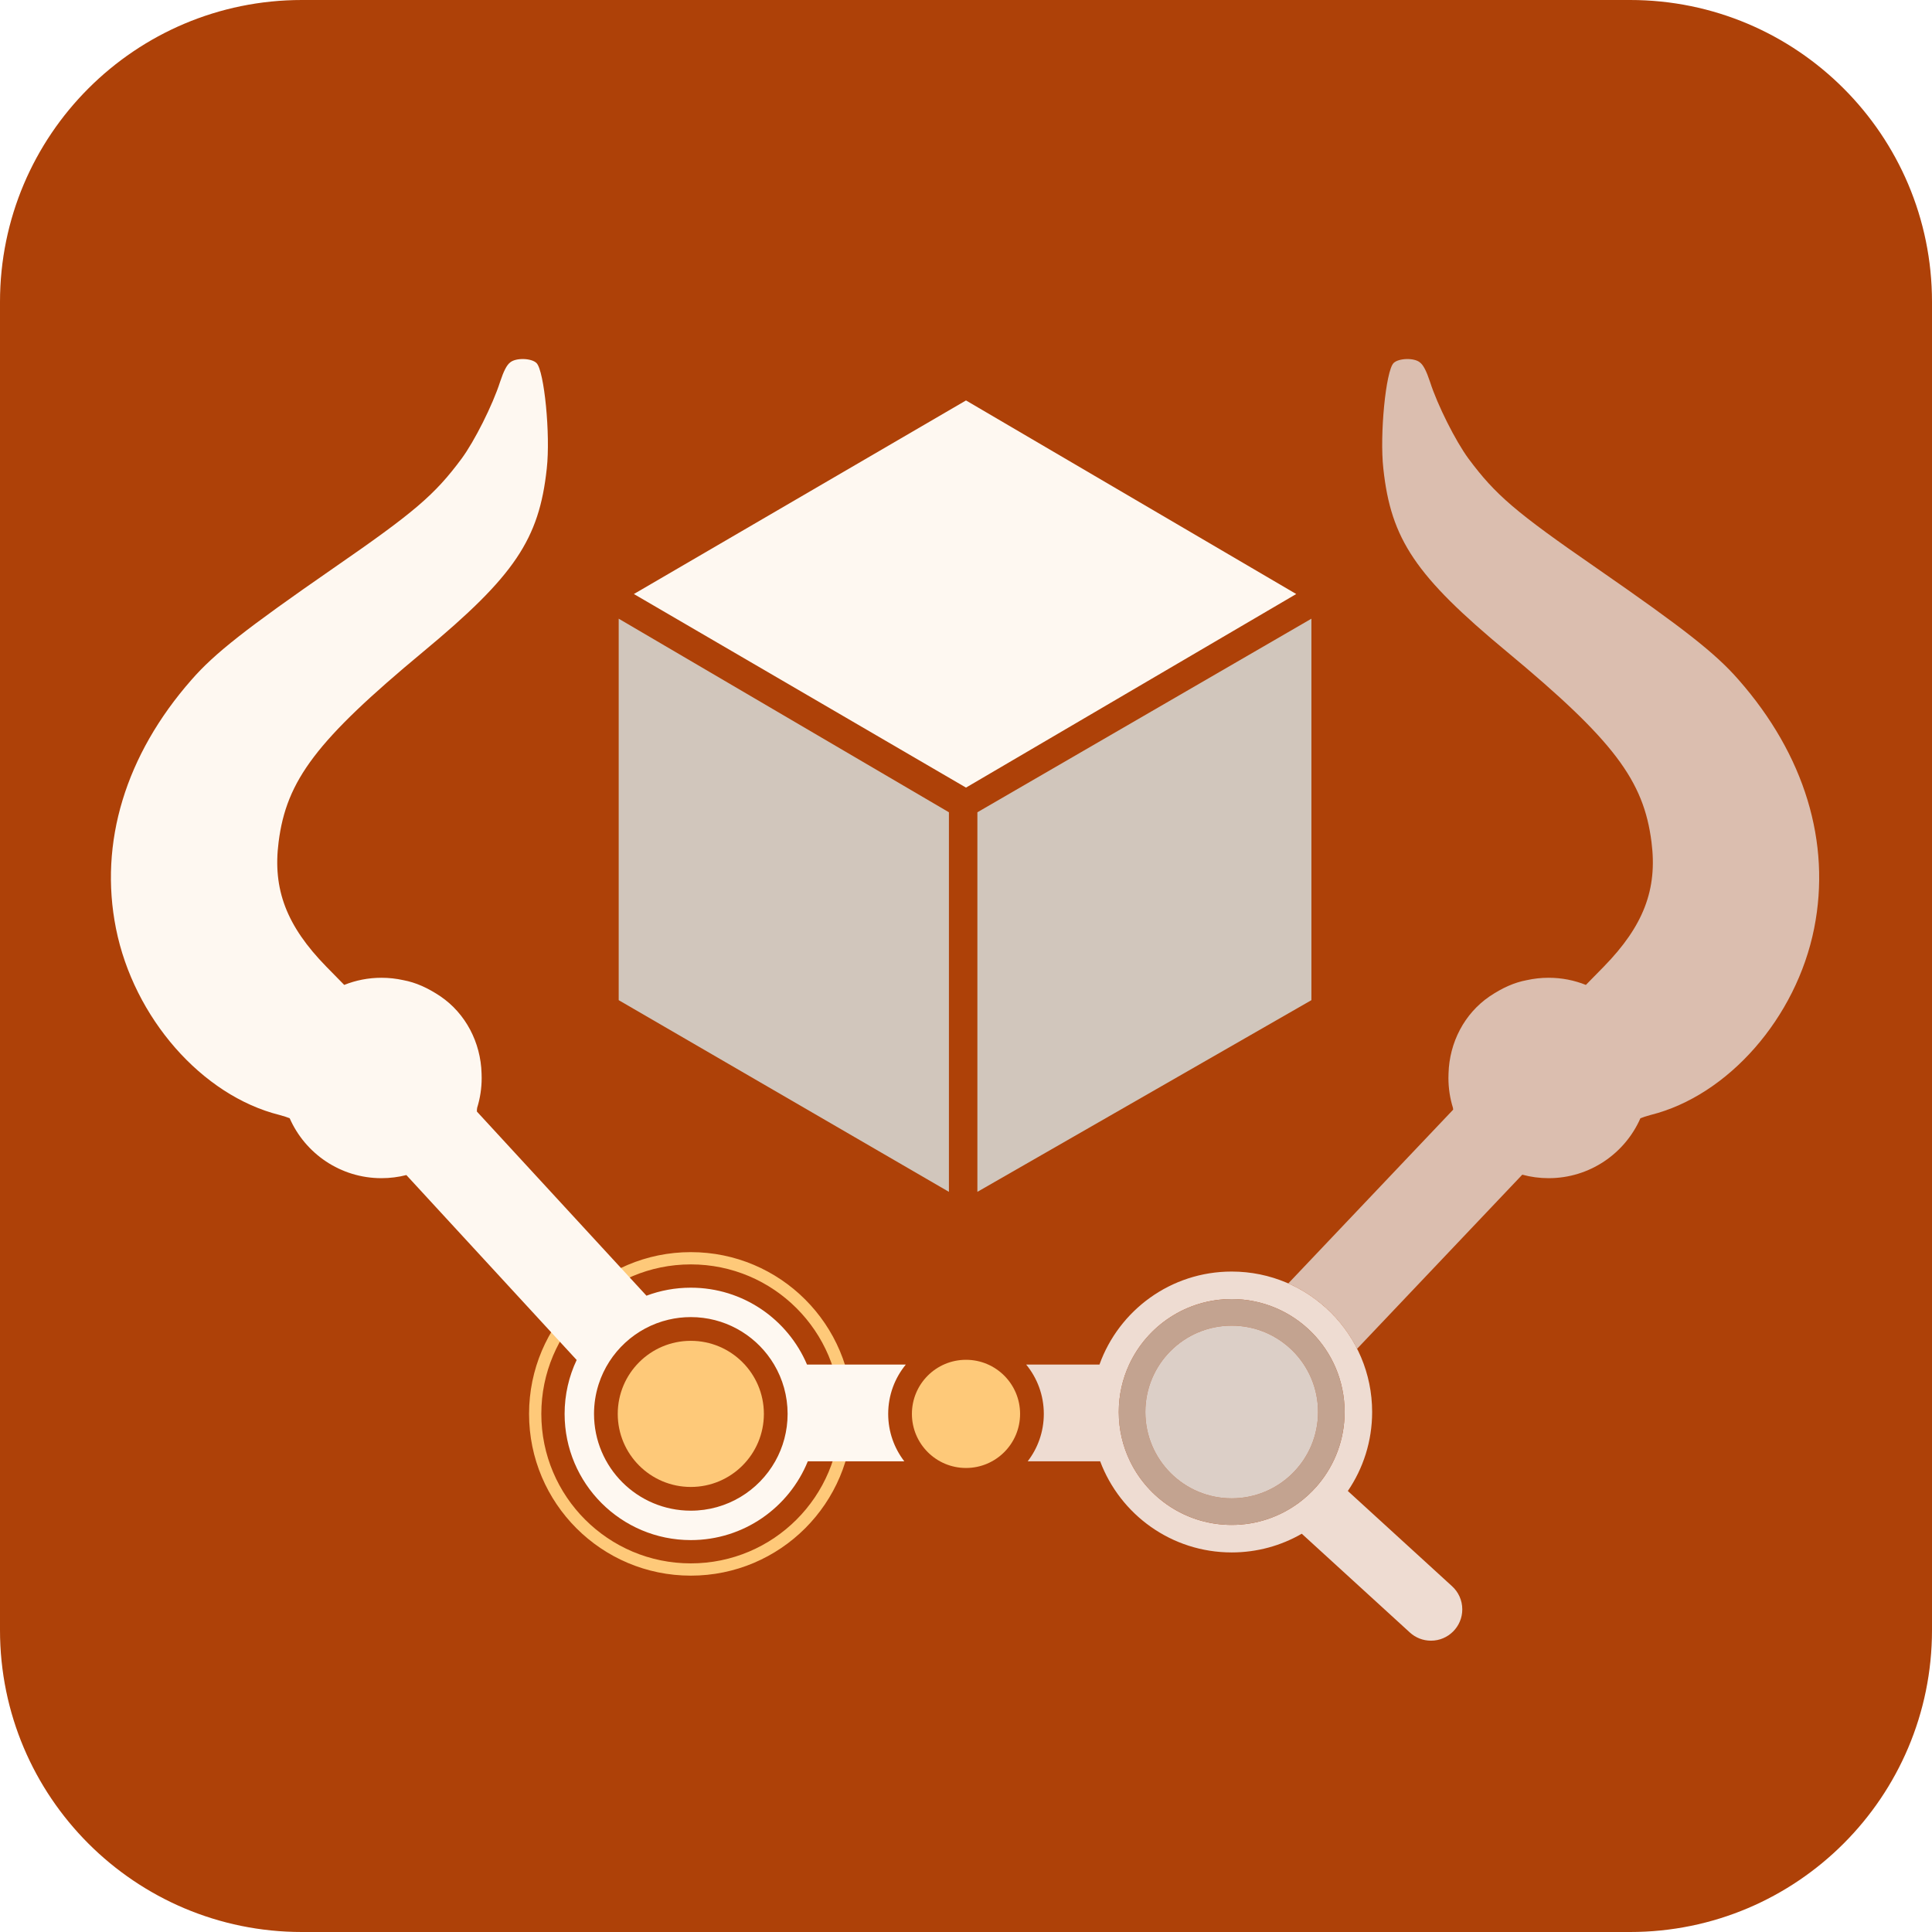
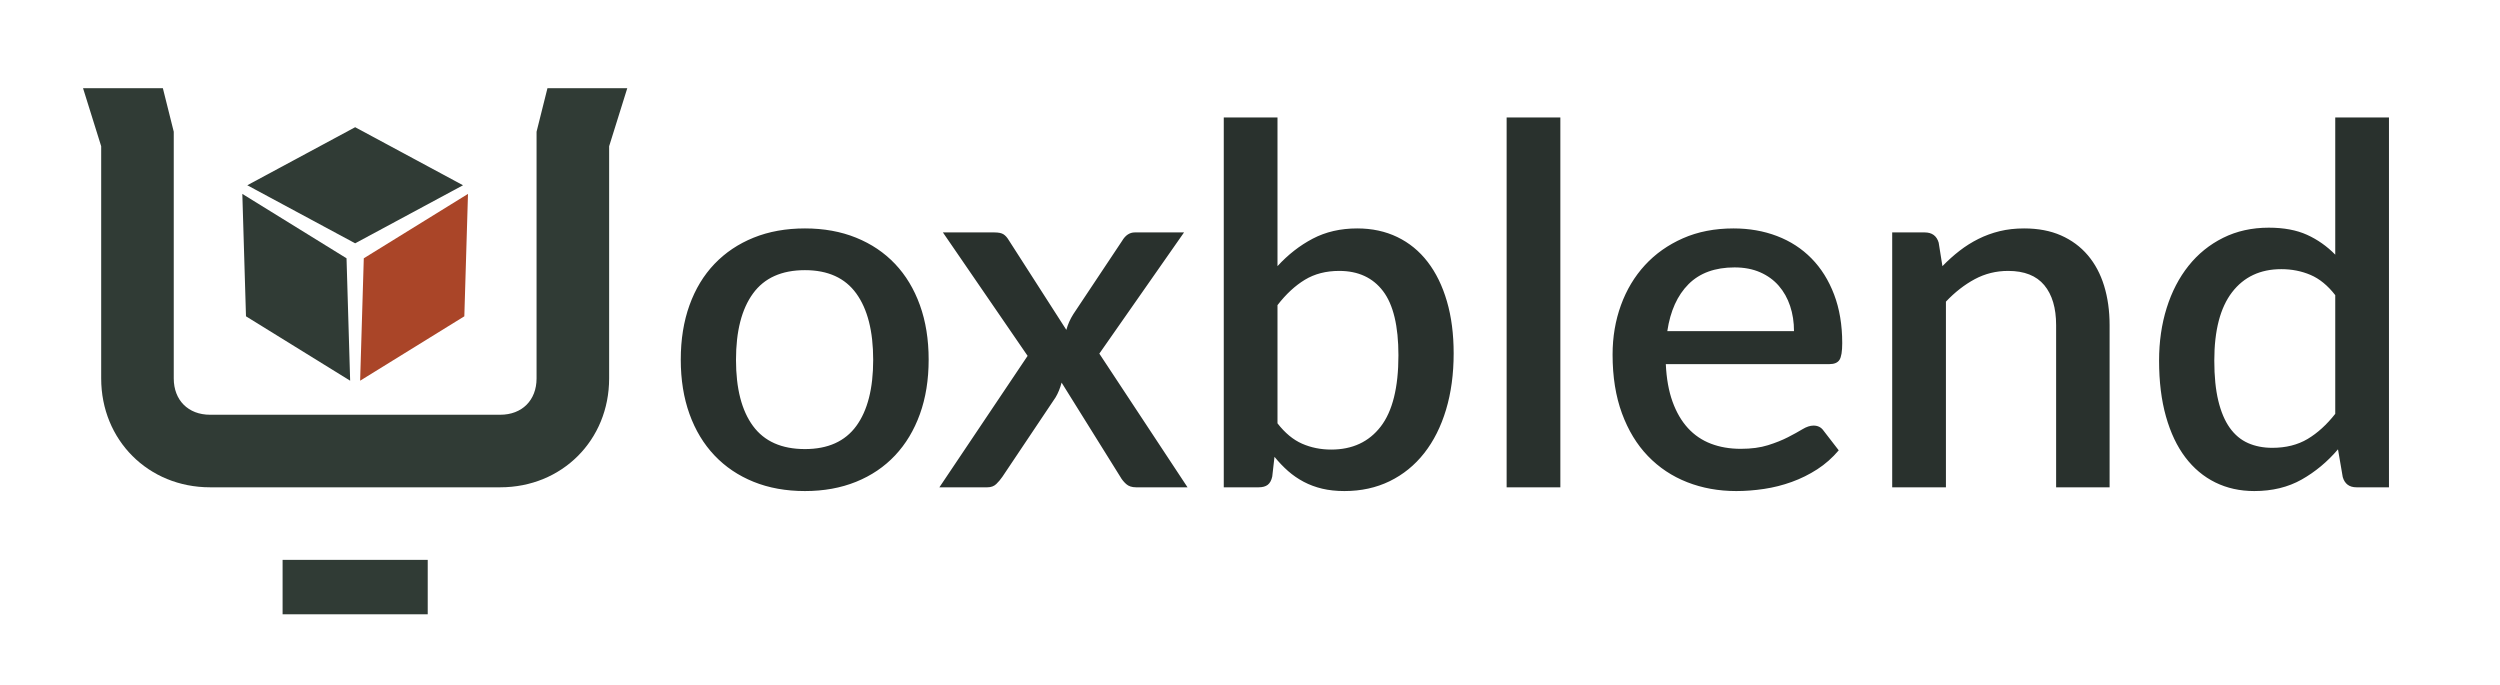
- <svg xmlns="http://www.w3.org/2000/svg" width="512" height="512" viewBox="0 0 512 512" role="img" aria-label="Oxblend">
-   <g id="tile">
-     <rect x="0" y="0" width="512" height="512" rx="80" fill="#ae4108" />
-   </g>
-   <g id="trace">
-     <circle cx="183.073" cy="374.695" r="41.242" fill="#fec979" fill-opacity="0" stroke="#fec979" stroke-width="3.25" />
-     <circle cx="183.073" cy="374.695" r="19.363" fill="#fec979" />
-     <circle cx="256.000" cy="374.695" r="14.334" fill="#fec979" />
-   </g>
-   <g id="horns">
-     <g id="chain">
-       <path fill="#fef8f1" d="M135.242 96.013C136.802 94.755 140.875 94.906 142.183 96.214C144.245 98.276 145.905 115.225 144.899 124.178C142.887 142.938 136.349 152.644 112.157 172.712C83.942 196.149 75.895 206.762 73.833 223.158C72.223 235.681 75.945 245.388 86.457 256.151L91.222 261.013C94.273 259.791 97.604 259.118 101.092 259.118C103.071 259.118 104.999 259.335 106.854 259.745C110.208 260.37 113.353 261.785 116.734 264.047C123.439 268.622 127.391 276.291 127.621 284.456C127.639 284.86 127.648 285.266 127.648 285.674C127.648 288.426 127.229 291.081 126.452 293.577C126.384 294.003 126.362 294.321 126.391 294.584L171.32 343.373C174.977 342 178.937 341.25 183.073 341.25C196.904 341.25 208.775 349.645 213.866 361.619H240.055C237.133 365.178 235.379 369.732 235.379 374.695C235.379 379.428 236.974 383.789 239.655 387.269H214.075C209.105 399.51 197.097 408.141 183.073 408.141C164.601 408.141 149.627 393.167 149.627 374.695C149.627 369.584 150.773 364.741 152.823 360.409L107.693 311.403C105.583 311.943 103.371 312.229 101.092 312.229C90.224 312.229 80.881 305.701 76.77 296.351C76.155 296.092 75.181 295.778 74.084 295.481C53.514 290.351 35.458 269.73 30.73 246.042C26.204 223.308 33.245 200.072 50.747 180.156C56.883 173.114 65.333 166.526 88.267 150.633C109.894 135.695 115.175 131.169 122.317 121.562C125.737 116.935 130.565 107.329 132.527 101.193C133.482 98.326 134.287 96.717 135.242 96.013ZM208.723 374.695C208.723 369.919 207.418 365.448 205.144 361.619C204.889 361.189 204.621 360.767 204.342 360.354C199.733 353.531 191.927 349.045 183.073 349.045C181.042 349.045 179.067 349.281 177.172 349.727C168.434 351.784 161.419 358.31 158.673 366.761C158.64 366.863 158.607 366.965 158.576 367.068C157.826 369.477 157.422 372.039 157.422 374.695C157.422 388.862 168.906 400.346 183.073 400.346C192.67 400.346 201.037 395.075 205.435 387.269C207.529 383.554 208.723 379.264 208.723 374.695Z" id="left-horn-node-link-trace-union" />
-     </g>
-   </g>
-   <g id="magnifier" fill-opacity=".85">
-     <path fill="#e3d4cc" d="M376.255 96.013C377.21 96.717 378.015 98.326 378.971 101.193C380.932 107.329 385.76 116.935 389.18 121.562C396.322 131.169 401.603 135.695 423.23 150.633C446.164 166.526 454.614 173.114 460.75 180.156C478.252 200.072 485.294 223.308 480.767 246.042C476.039 269.73 457.983 290.351 437.413 295.481C436.316 295.778 435.342 296.092 434.727 296.351C430.616 305.701 421.273 312.229 410.405 312.229C407.988 312.229 405.646 311.907 403.421 311.302L359.651 357.43C355.772 349.753 349.311 343.602 341.41 340.12L385.107 294.068C385.095 293.921 385.074 293.759 385.045 293.577C384.268 291.081 383.849 288.426 383.849 285.674C383.849 285.266 383.858 284.86 383.877 284.457C384.106 276.291 388.058 268.622 394.763 264.047C398.144 261.785 401.289 260.37 404.643 259.745C406.498 259.335 408.426 259.118 410.405 259.118C413.893 259.118 417.224 259.791 420.275 261.013L425.04 256.151C435.552 245.388 439.274 235.681 437.664 223.158C435.602 206.762 427.555 196.149 399.34 172.712C375.148 152.644 368.61 142.938 366.598 124.178C365.592 115.225 367.252 98.276 369.314 96.214C370.622 94.906 374.695 94.755 376.255 96.013Z" id="right-horn-node-link-union" />
-     <path fill="#f9f7f6" d="M363.631 374.193C363.631 381.954 361.255 389.161 357.19 395.125L384.8 420.355L384.82 420.373C386.48 421.89 387.521 424.073 387.521 426.499C387.521 431.082 383.805 434.798 379.222 434.798C377.065 434.798 375.1 433.975 373.624 432.625L373.608 432.61L344.983 406.454C339.518 409.607 333.176 411.411 326.413 411.411C310.459 411.411 296.85 401.373 291.557 387.269H272.345C275.026 383.789 276.621 379.428 276.621 374.695C276.621 369.732 274.867 365.178 271.945 361.619H291.372C296.528 347.251 310.27 336.974 326.413 336.974C346.968 336.974 363.631 353.638 363.631 374.193ZM356.338 374.193C356.338 357.665 342.94 344.267 326.413 344.267C314.376 344.267 304 351.373 299.249 361.619C297.477 365.442 296.487 369.702 296.487 374.193C296.487 378.881 297.566 383.319 299.488 387.269C299.683 387.67 299.887 388.066 300.099 388.457C305.167 397.785 315.05 404.118 326.413 404.118C333.089 404.118 339.254 401.932 344.232 398.237C345.945 396.965 347.517 395.515 348.922 393.913C349.119 393.688 349.314 393.459 349.504 393.228C353.773 388.055 356.338 381.423 356.338 374.193Z" id="loupe-short-noodle-union" />
-     <path fill="#c7b4a8" d="M356.338 374.193C356.338 390.72 342.94 404.118 326.413 404.118C309.885 404.118 296.487 390.72 296.487 374.193C296.487 357.665 309.885 344.267 326.413 344.267C342.94 344.267 356.338 357.665 356.338 374.193ZM349.297 374.193C349.297 361.554 339.051 351.308 326.413 351.308C313.774 351.308 303.529 361.554 303.529 374.193C303.529 386.831 313.774 397.077 326.413 397.077C339.051 397.077 349.297 386.831 349.297 374.193Z" id="lens-annulus" />
-     <circle cx="326.413" cy="374.193" r="22.884" fill="#e4e8e9" />
-   </g>
-   <g id="cube">
-     <polygon fill="#fef8f1" points="167.984,157.422 256.000,106.122 343.513,157.422 256.000,208.723" />
-     <polygon fill="#d1c6bc" points="163.961,163.961 251.473,215.261 251.473,315.851 163.961,265.053" />
-     <polygon fill="#d1c6bc" points="259.018,215.261 347.536,163.961 347.536,265.053 259.018,315.851" />
+ <svg xmlns="http://www.w3.org/2000/svg" width="332.067" height="90.901" viewBox="0 0 332.067 90.901" role="img" aria-label="Oxblend — light">
+   <path fill="rgb(48, 59, 53)" d="M11.031,11.716L21.633,11.716L23.079,17.499L23.079,50.27C23.079,53.161,25.006,55.089,27.898,55.089L66.451,55.089C69.343,55.089,71.27,53.161,71.27,50.27L71.27,17.499L72.716,11.716L83.318,11.716L80.909,19.427L80.909,50.27C80.909,58.462,74.644,64.727,66.451,64.727L27.898,64.727C19.705,64.727,13.44,58.462,13.44,50.27L13.44,19.427Z" />
+   <path fill="rgb(48, 59, 53)" d="M47.175,16.897L61.502,24.607L47.175,32.318L32.847,24.607Z" />
+   <path fill="rgb(48, 59, 53)" d="M32.187,25.754L46.028,34.308L46.509,50.568L32.674,42.014Z" />
+   <path fill="rgb(170, 69, 40)" d="M48.321,34.308L62.162,25.754L61.675,42.014L47.835,50.568Z" />
+   <path fill="rgb(41, 49, 45)" d="M106.92,30.341C109.421,30.341,111.683,30.75,113.708,31.569C115.733,32.388,117.459,33.55,118.886,35.054C120.313,36.559,121.414,38.384,122.188,40.531C122.963,42.677,123.35,45.089,123.35,47.766C123.35,50.444,122.963,52.856,122.188,55.002C121.414,57.148,120.313,58.979,118.886,60.495C117.459,62.011,115.733,63.178,113.708,63.997C111.683,64.816,109.421,65.225,106.92,65.225C104.398,65.225,102.124,64.816,100.1,63.997C98.075,63.178,96.343,62.011,94.905,60.495C93.467,58.979,92.36,57.148,91.586,55.002C90.812,52.856,90.424,50.444,90.424,47.766C90.424,45.089,90.812,42.677,91.586,40.531C92.36,38.384,93.467,36.559,94.905,35.054C96.343,33.55,98.075,32.388,100.1,31.569C102.124,30.75,104.398,30.341,106.92,30.341ZM106.92,59.649C109.974,59.649,112.247,58.625,113.741,56.579C115.235,54.532,115.982,51.605,115.982,47.8C115.982,43.994,115.235,41.056,113.741,38.987C112.247,36.918,109.974,35.884,106.92,35.884C103.822,35.884,101.521,36.918,100.017,38.987C98.512,41.056,97.76,43.994,97.76,47.8C97.76,51.605,98.512,54.532,100.017,56.579C101.521,58.625,103.822,59.649,106.92,59.649ZM157.736,64.727L150.899,64.727C150.345,64.727,149.908,64.583,149.588,64.296C149.267,64.008,149.007,63.687,148.808,63.333L141.008,50.82C140.809,51.572,140.543,52.225,140.211,52.778L133.141,63.333C132.898,63.687,132.627,64.008,132.328,64.296C132.029,64.583,131.637,64.727,131.15,64.727L124.777,64.727L136.494,47.268L125.242,30.872L132.079,30.872C132.632,30.872,133.036,30.955,133.291,31.121C133.545,31.287,133.772,31.536,133.971,31.868L141.638,43.817C141.837,43.086,142.147,42.389,142.568,41.726L149.04,32.001C149.482,31.248,150.047,30.872,150.733,30.872L157.271,30.872L146.02,46.97ZM169.685,56.23C170.681,57.514,171.77,58.415,172.954,58.935C174.138,59.455,175.427,59.715,176.821,59.715C179.631,59.715,181.822,58.697,183.393,56.662C184.964,54.626,185.749,51.473,185.749,47.202C185.749,43.308,185.069,40.464,183.708,38.672C182.347,36.88,180.406,35.984,177.883,35.984C176.135,35.984,174.614,36.376,173.319,37.162C172.025,37.947,170.813,39.07,169.685,40.531ZM169.685,35.353C171.079,33.826,172.639,32.609,174.365,31.702C176.091,30.795,178.06,30.341,180.273,30.341C182.242,30.341,184.018,30.723,185.6,31.486C187.182,32.25,188.526,33.35,189.633,34.789C190.739,36.227,191.591,37.969,192.188,40.016C192.786,42.063,193.085,44.37,193.085,46.937C193.085,49.68,192.747,52.175,192.072,54.421C191.397,56.667,190.429,58.592,189.168,60.196C187.907,61.801,186.38,63.04,184.588,63.914C182.795,64.788,180.793,65.225,178.58,65.225C177.496,65.225,176.511,65.12,175.626,64.91C174.741,64.699,173.922,64.395,173.17,63.997C172.418,63.599,171.726,63.123,171.095,62.57C170.465,62.016,169.862,61.386,169.286,60.678L168.988,63.3C168.877,63.809,168.678,64.174,168.39,64.395C168.103,64.616,167.704,64.727,167.195,64.727L162.549,64.727L162.549,15.604L169.685,15.604ZM207.257,15.604L207.257,64.727L200.121,64.727L200.121,15.604ZM238.291,43.983C238.291,42.788,238.119,41.676,237.776,40.647C237.433,39.618,236.93,38.722,236.266,37.958C235.602,37.195,234.778,36.598,233.794,36.166C232.809,35.735,231.675,35.519,230.391,35.519C227.803,35.519,225.767,36.26,224.284,37.743C222.802,39.225,221.861,41.305,221.463,43.983ZM221.264,48.364C221.352,50.289,221.651,51.954,222.16,53.359C222.669,54.764,223.349,55.931,224.201,56.861C225.053,57.79,226.071,58.482,227.255,58.935C228.439,59.389,229.761,59.616,231.221,59.616C232.615,59.616,233.821,59.455,234.839,59.134C235.857,58.814,236.742,58.459,237.494,58.072C238.247,57.685,238.888,57.331,239.419,57.01C239.95,56.689,240.437,56.529,240.88,56.529C241.455,56.529,241.898,56.75,242.207,57.193L244.232,59.815C243.391,60.81,242.44,61.651,241.378,62.337C240.316,63.023,239.187,63.582,237.992,64.013C236.797,64.445,235.569,64.755,234.308,64.943C233.047,65.131,231.819,65.225,230.624,65.225C228.278,65.225,226.104,64.832,224.102,64.047C222.099,63.261,220.362,62.105,218.891,60.578C217.419,59.051,216.269,57.159,215.439,54.902C214.609,52.645,214.194,50.046,214.194,47.103C214.194,44.757,214.565,42.566,215.306,40.531C216.047,38.495,217.109,36.725,218.492,35.22C219.875,33.715,221.557,32.526,223.537,31.652C225.518,30.778,227.758,30.341,230.259,30.341C232.339,30.341,234.264,30.678,236.034,31.353C237.804,32.028,239.331,33.018,240.614,34.324C241.898,35.629,242.899,37.228,243.618,39.12C244.337,41.012,244.697,43.164,244.697,45.576C244.697,46.682,244.575,47.423,244.332,47.8C244.088,48.176,243.646,48.364,243.004,48.364ZM258.006,35.353C258.737,34.601,259.495,33.92,260.28,33.312C261.066,32.703,261.901,32.178,262.786,31.735C263.671,31.293,264.611,30.95,265.607,30.706C266.603,30.463,267.687,30.341,268.86,30.341C270.719,30.341,272.351,30.651,273.756,31.27C275.161,31.89,276.345,32.764,277.307,33.892C278.27,35.021,278.994,36.376,279.481,37.958C279.968,39.541,280.211,41.283,280.211,43.186L280.211,64.727L273.108,64.727L273.108,43.186C273.108,40.907,272.583,39.137,271.532,37.875C270.481,36.614,268.882,35.984,266.736,35.984C265.143,35.984,263.666,36.349,262.305,37.079C260.944,37.809,259.666,38.805,258.471,40.066L258.471,64.727L251.335,64.727L251.335,30.872L255.65,30.872C256.623,30.872,257.243,31.326,257.509,32.233ZM310.183,39.203C309.187,37.92,308.092,37.024,306.897,36.515C305.702,36.006,304.408,35.751,303.014,35.751C300.226,35.751,298.046,36.775,296.475,38.821C294.904,40.868,294.118,43.894,294.118,47.899C294.118,49.979,294.295,51.755,294.649,53.226C295.004,54.698,295.512,55.898,296.176,56.828C296.84,57.757,297.648,58.432,298.599,58.852C299.551,59.273,300.624,59.483,301.819,59.483C303.633,59.483,305.199,59.09,306.515,58.305C307.832,57.519,309.054,56.407,310.183,54.969ZM317.319,15.604L317.319,64.727L313.004,64.727C312.053,64.727,311.444,64.273,311.179,63.366L310.548,59.682C309.132,61.342,307.522,62.68,305.719,63.698C303.915,64.716,301.819,65.225,299.429,65.225C297.526,65.225,295.8,64.843,294.251,64.08C292.702,63.316,291.375,62.205,290.268,60.744C289.162,59.284,288.304,57.475,287.696,55.317C287.087,53.16,286.783,50.687,286.783,47.899C286.783,45.377,287.121,43.042,287.796,40.896C288.47,38.749,289.438,36.885,290.7,35.303C291.961,33.721,293.493,32.482,295.297,31.586C297.1,30.69,299.119,30.241,301.354,30.241C303.346,30.241,305.038,30.557,306.432,31.187C307.826,31.818,309.077,32.698,310.183,33.826L310.183,15.604Z" />
+   <g transform="matrix(0.5392091 0 0 0.5392091 8.621075 6.896856)">
+     <path fill="rgb(48, 59, 53)" d="M53.625,125.125L89.375,125.125L89.375,138.531L53.625,138.531Z" />
  </g>
</svg>
